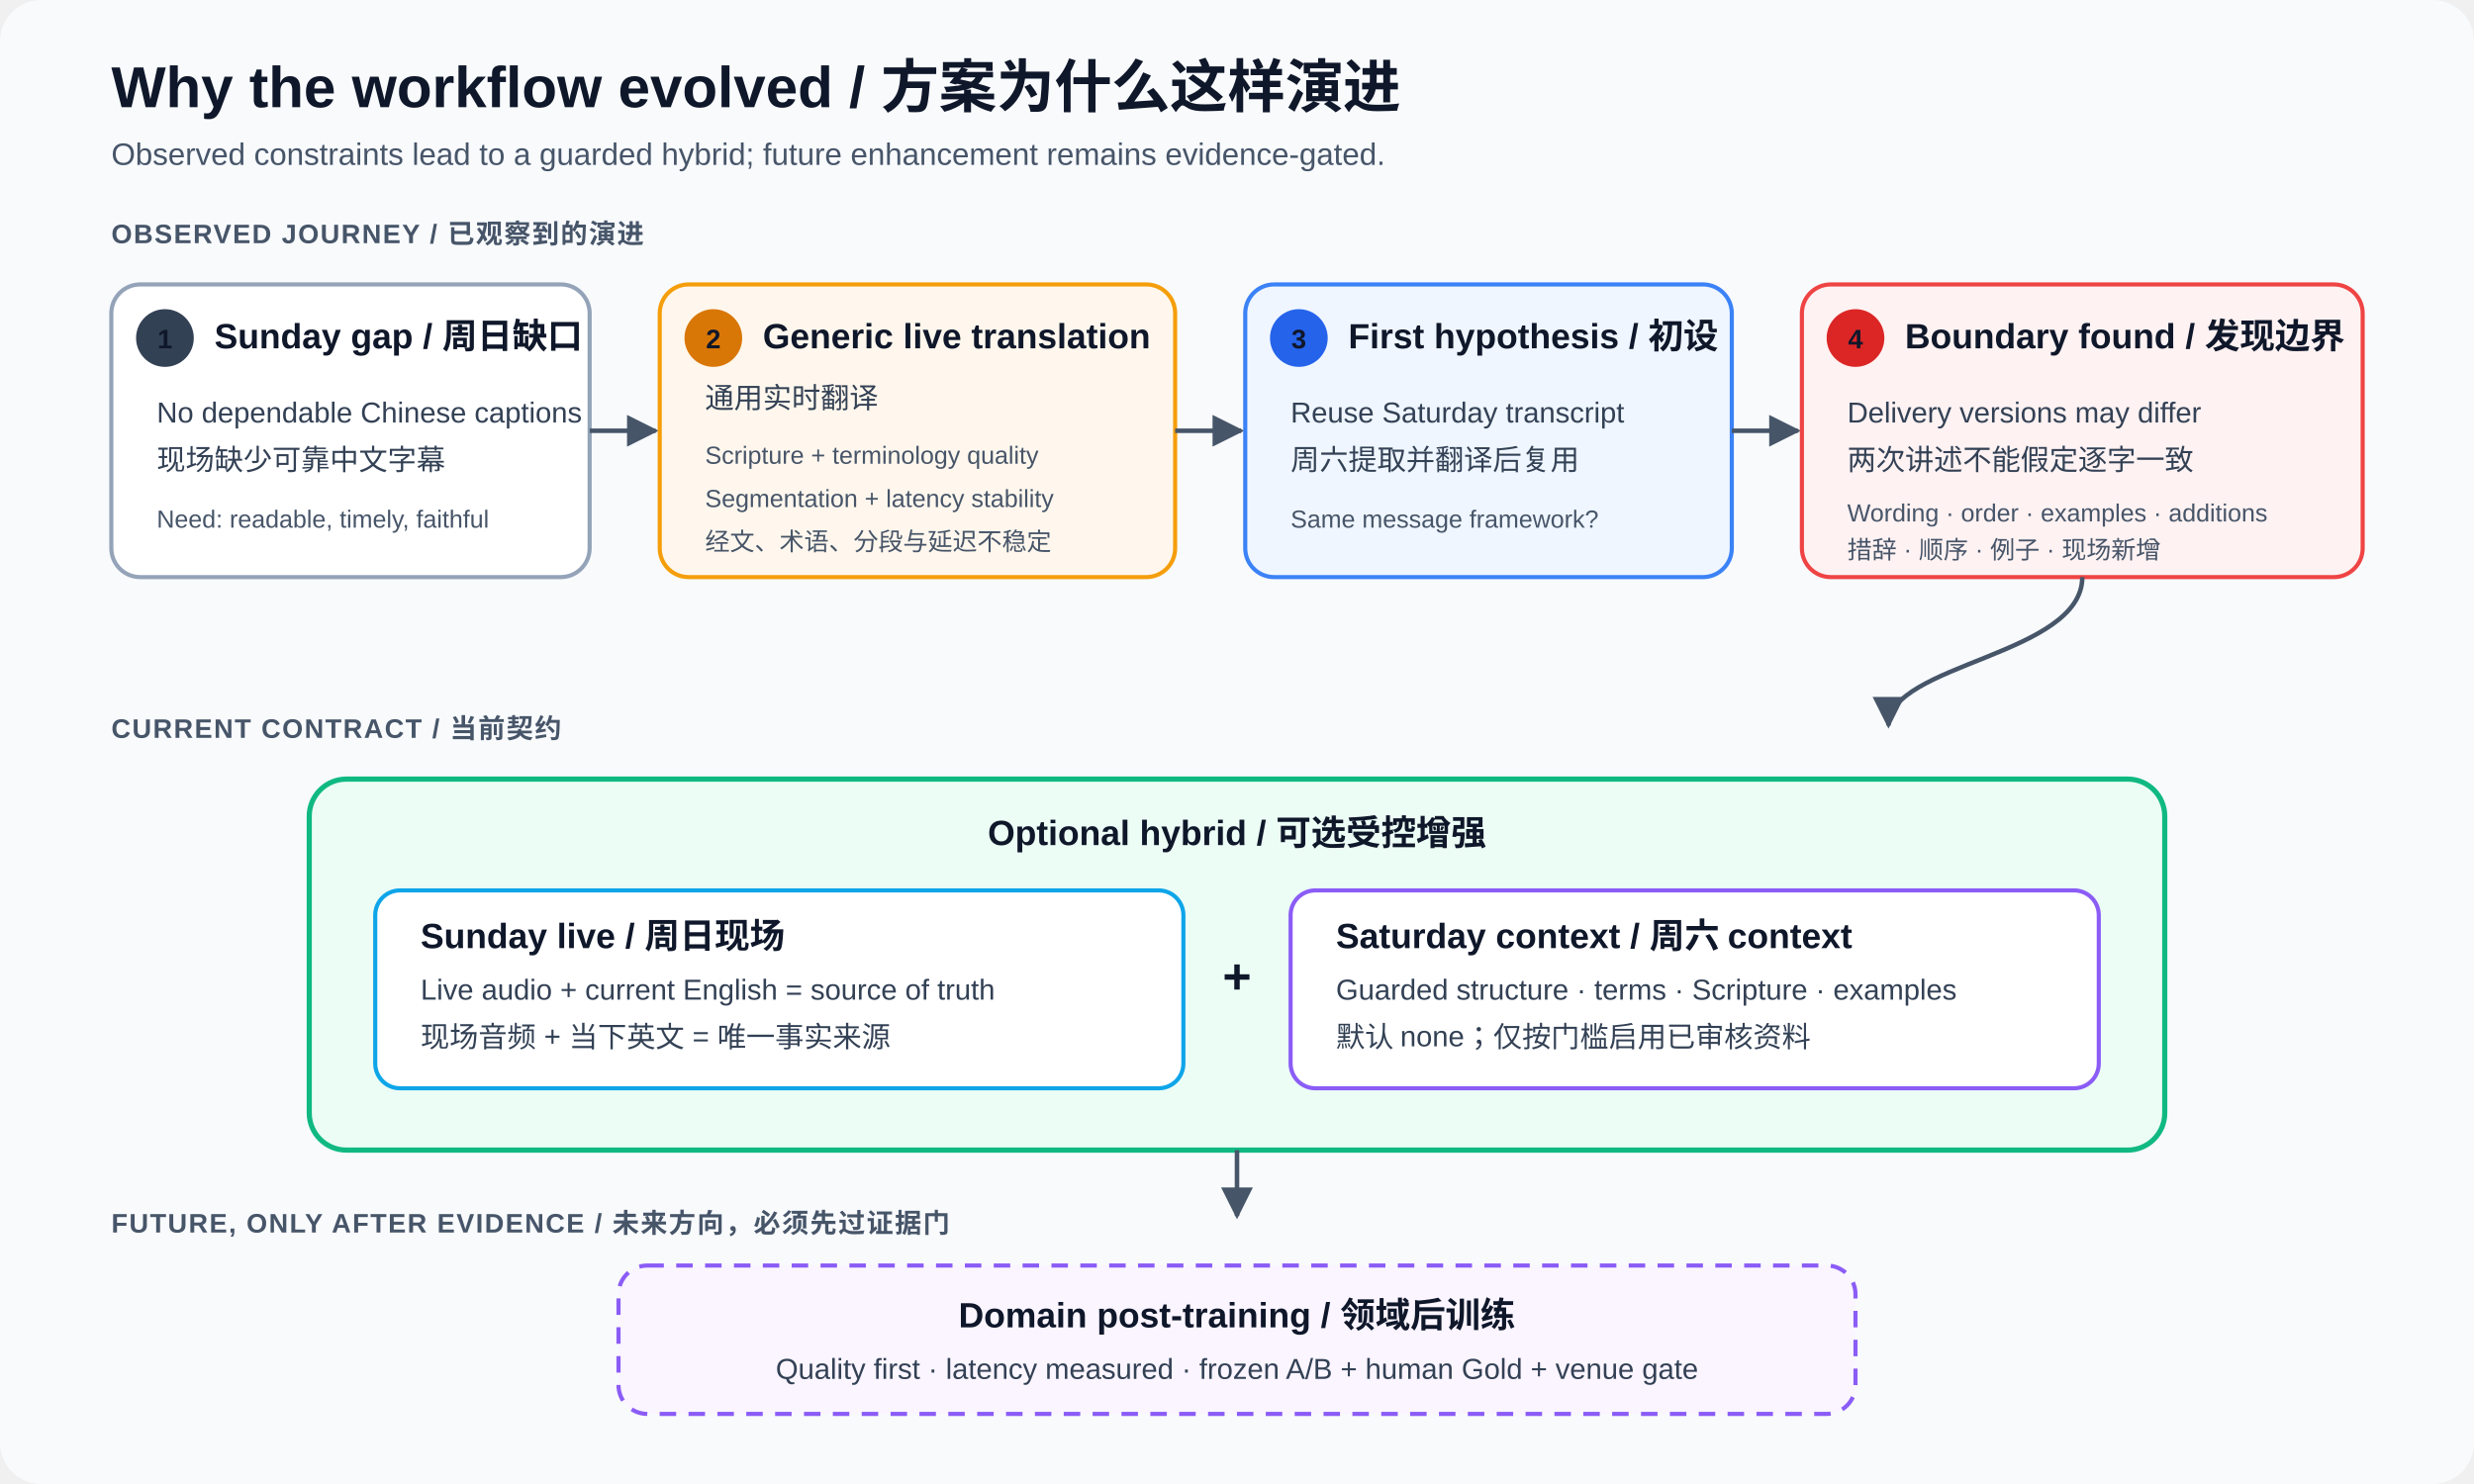
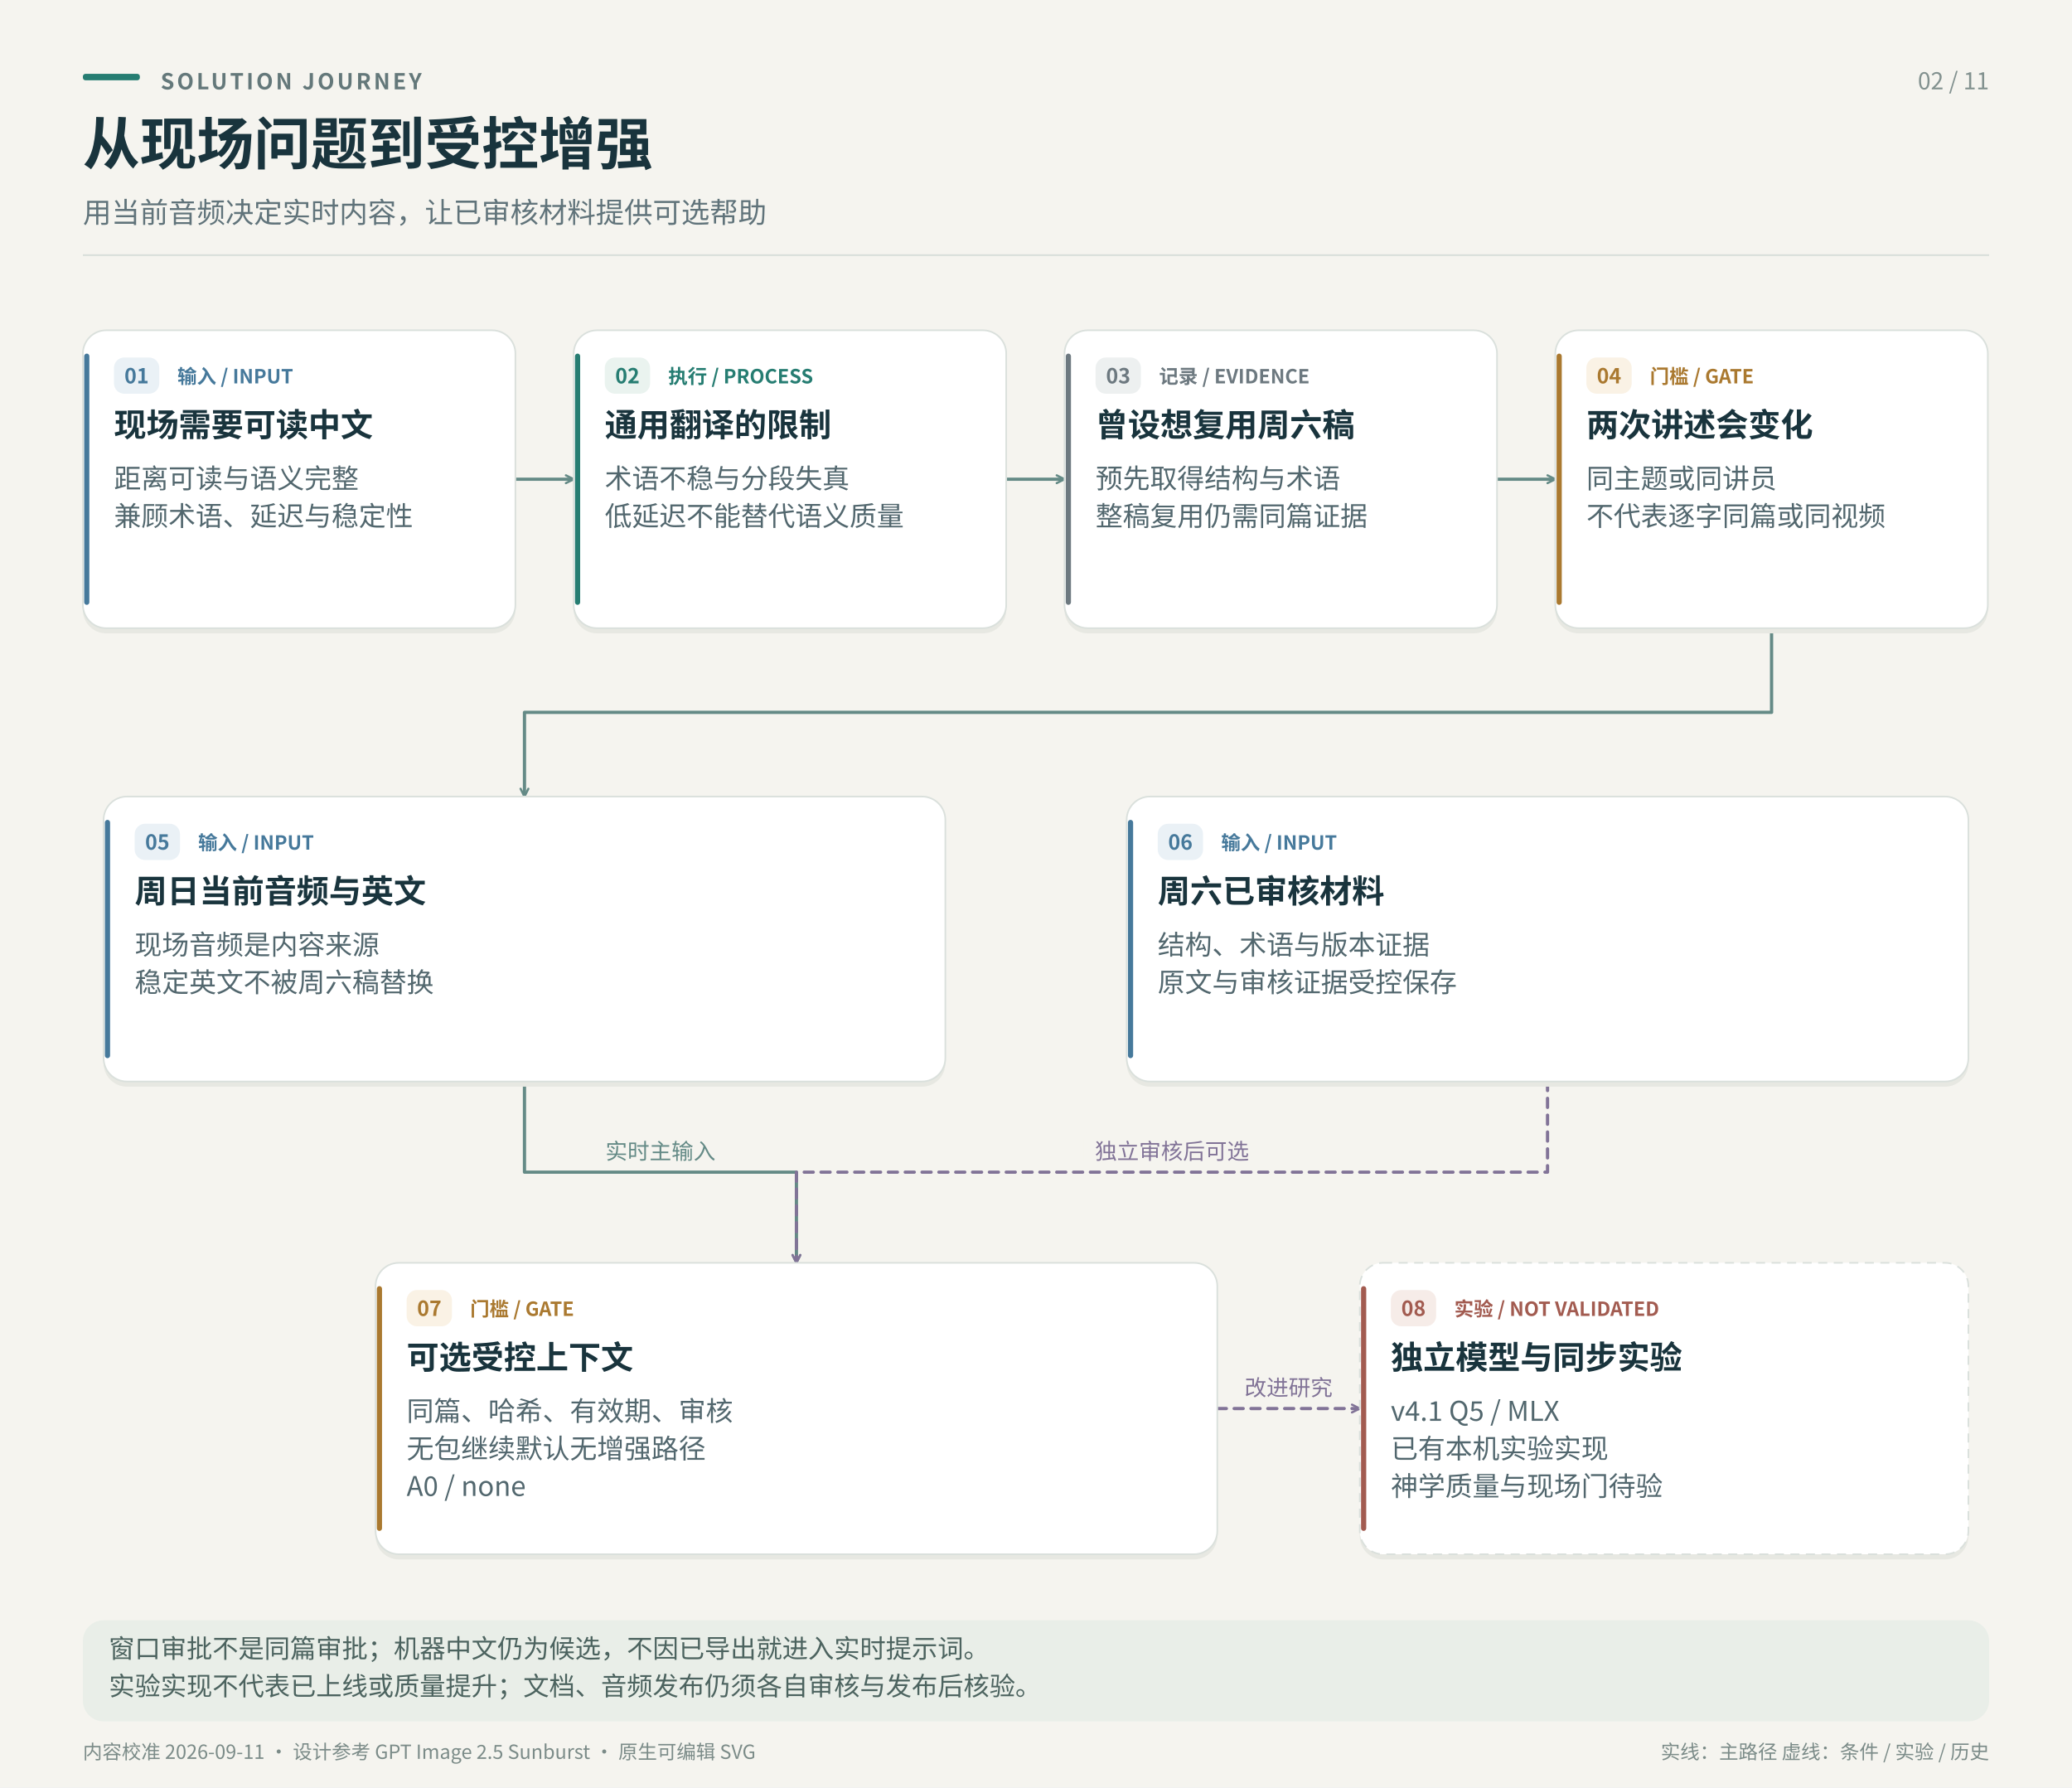
- <svg xmlns="http://www.w3.org/2000/svg" width="1200" height="720" viewBox="0 0 1200 720" role="img" aria-labelledby="title desc">
+ <svg xmlns="http://www.w3.org/2000/svg" width="1600" height="1380" viewBox="0 0 1600 1380" role="img" aria-labelledby="title desc">
+   <style>text{font-family:"PingFang SC","Noto Sans CJK SC","Microsoft YaHei",Arial,sans-serif;} text{font-variant-ligatures:none}</style>
  <defs>
-     <marker id="arrow" viewBox="0 0 10 10" refX="9" refY="5" markerWidth="7" markerHeight="7" orient="auto-start-reverse">
-       <path d="M 0 0 L 10 5 L 0 10 z" fill="#475569" />
+     <marker id="arrow" markerWidth="8" markerHeight="8" refX="7" refY="4" orient="auto-start-reverse" markerUnits="userSpaceOnUse">
+       <path d="M1 1 L7 4 L1 7" fill="none" stroke="context-stroke" stroke-width="1.7" stroke-linecap="round" stroke-linejoin="round" />
    </marker>
-     <style>
-       text { font-family: Arial, "PingFang SC", "Microsoft YaHei", sans-serif; fill: #0f172a; }
-       .title { font-size: 28px; font-weight: 700; }
-       .subtitle { font-size: 15px; fill: #475569; }
-       .stage { font-size: 13px; font-weight: 700; letter-spacing: .7px; fill: #475569; }
-       .card-title { font-size: 17px; font-weight: 700; }
-       .body { font-size: 14px; fill: #334155; }
-       .small { font-size: 12px; fill: #475569; }
-       .arrow { stroke: #475569; stroke-width: 2.2; fill: none; marker-end: url(#arrow); }
-     </style>
  </defs>
-   <rect width="1200" height="720" rx="20" fill="#f8fafc" />
-   <text x="54" y="52" class="title">Why the workflow evolved / 方案为什么这样演进</text>
-   <text x="54" y="80" class="subtitle">Observed constraints lead to a guarded hybrid; future enhancement remains evidence-gated.</text>
-   <text x="54" y="118" class="stage">OBSERVED JOURNEY / 已观察到的演进</text>
-   <rect x="54" y="138" width="232" height="142" rx="14" fill="#ffffff" stroke="#94a3b8" stroke-width="2" />
-   <circle cx="80" cy="164" r="14" fill="#334155" />
-   <text x="80" y="169" text-anchor="middle" font-size="13" font-weight="700" fill="#ffffff">1</text>
-   <text x="104" y="169" class="card-title">Sunday gap / 周日缺口</text>
-   <text x="76" y="205" class="body">No dependable Chinese captions</text>
-   <text x="76" y="228" class="body">现场缺少可靠中文字幕</text>
-   <text x="76" y="256" class="small">Need: readable, timely, faithful</text>
-   <path d="M 286 209 L 318 209" class="arrow" />
-   <rect x="320" y="138" width="250" height="142" rx="14" fill="#fff7ed" stroke="#f59e0b" stroke-width="2" />
-   <circle cx="346" cy="164" r="14" fill="#d97706" />
-   <text x="346" y="169" text-anchor="middle" font-size="13" font-weight="700" fill="#ffffff">2</text>
-   <text x="370" y="169" class="card-title">Generic live translation</text>
-   <text x="342" y="198" class="body">通用实时翻译</text>
-   <text x="342" y="225" class="small">Scripture + terminology quality</text>
-   <text x="342" y="246" class="small">Segmentation + latency stability</text>
-   <text x="342" y="267" class="small">经文、术语、分段与延迟不稳定</text>
-   <path d="M 570 209 L 602 209" class="arrow" />
-   <rect x="604" y="138" width="236" height="142" rx="14" fill="#eff6ff" stroke="#3b82f6" stroke-width="2" />
-   <circle cx="630" cy="164" r="14" fill="#2563eb" />
-   <text x="630" y="169" text-anchor="middle" font-size="13" font-weight="700" fill="#ffffff">3</text>
-   <text x="654" y="169" class="card-title">First hypothesis / 初设</text>
-   <text x="626" y="205" class="body">Reuse Saturday transcript</text>
-   <text x="626" y="228" class="body">周六提取并翻译后复用</text>
-   <text x="626" y="256" class="small">Same message framework?</text>
-   <path d="M 840 209 L 872 209" class="arrow" />
-   <rect x="874" y="138" width="272" height="142" rx="14" fill="#fef2f2" stroke="#ef4444" stroke-width="2" />
-   <circle cx="900" cy="164" r="14" fill="#dc2626" />
-   <text x="900" y="169" text-anchor="middle" font-size="13" font-weight="700" fill="#ffffff">4</text>
-   <text x="924" y="169" class="card-title">Boundary found / 发现边界</text>
-   <text x="896" y="205" class="body">Delivery versions may differ</text>
-   <text x="896" y="228" class="body">两次讲述不能假定逐字一致</text>
-   <text x="896" y="253" class="small">Wording · order · examples · additions</text>
-   <text x="896" y="271" class="small">措辞 · 顺序 · 例子 · 现场新增</text>
-   <path d="M 1010 280 C 1010 318, 916 322, 916 352" class="arrow" />
-   <text x="54" y="358" class="stage">CURRENT CONTRACT / 当前契约</text>
-   <rect x="150" y="378" width="900" height="180" rx="18" fill="#ecfdf5" stroke="#10b981" stroke-width="2.5" />
-   <text x="600" y="410" text-anchor="middle" class="card-title">Optional hybrid / 可选受控增强</text>
-   <rect x="182" y="432" width="392" height="96" rx="12" fill="#ffffff" stroke="#0ea5e9" stroke-width="2" />
-   <text x="204" y="460" class="card-title">Sunday live / 周日现场</text>
-   <text x="204" y="485" class="body">Live audio + current English = source of truth</text>
-   <text x="204" y="508" class="body">现场音频 + 当下英文 = 唯一事实来源</text>
-   <text x="600" y="482" text-anchor="middle" font-size="24" font-weight="700" fill="#059669">+</text>
-   <rect x="626" y="432" width="392" height="96" rx="12" fill="#ffffff" stroke="#8b5cf6" stroke-width="2" />
-   <text x="648" y="460" class="card-title">Saturday context / 周六 context</text>
-   <text x="648" y="485" class="body">Guarded structure · terms · Scripture · examples</text>
-   <text x="648" y="508" class="body">默认 none；仅按门槛启用已审核资料</text>
-   <path d="M 600 558 L 600 590" class="arrow" />
-   <text x="54" y="598" class="stage">FUTURE, ONLY AFTER EVIDENCE / 未来方向，必须先过证据门</text>
-   <rect x="300" y="614" width="600" height="72" rx="14" fill="#faf5ff" stroke="#8b5cf6" stroke-width="2" stroke-dasharray="8 6" />
-   <text x="600" y="644" text-anchor="middle" class="card-title">Domain post-training / 领域后训练</text>
-   <text x="600" y="669" text-anchor="middle" class="body">Quality first · latency measured · frozen A/B + human Gold + venue gate</text>
+   <rect x="0" y="0" width="1600" height="1380" rx="0" fill="#F5F4EF" stroke="none" />
+   <rect x="64" y="57" width="44" height="5" rx="2" fill="#267D72" stroke="none" />
+   <text x="124" y="69" font-size="17" font-weight="600" fill="#64787A" text-anchor="start" letter-spacing="2">SOLUTION JOURNEY</text>
+   <text x="64" y="127" font-size="44" font-weight="650" fill="#19343D" text-anchor="start">从现场问题到受控增强</text>
+   <text x="64" y="172" font-size="22" font-weight="400" fill="#60737A" text-anchor="start">用当前音频决定实时内容，让已审核材料提供可选帮助</text>
+   <text x="1536" y="69" font-size="18" font-weight="500" fill="#82918F" text-anchor="end">02 / 11</text>
+   <path d="M64 197H1536" stroke="#D8DEDA" stroke-width="1.3" />
+   <path data-edge="need:limits" d="M398 370.0 L443 370.0" fill="none" stroke="#648A86" stroke-width="2.5" stroke-linecap="round" stroke-linejoin="round" stroke-dasharray="none" marker-end="url(#arrow)" />
+   <path data-edge="limits:reuse" d="M777 370.0 L822 370.0" fill="none" stroke="#648A86" stroke-width="2.5" stroke-linecap="round" stroke-linejoin="round" stroke-dasharray="none" marker-end="url(#arrow)" />
+   <path data-edge="reuse:variation" d="M1156 370.0 L1201 370.0" fill="none" stroke="#648A86" stroke-width="2.5" stroke-linecap="round" stroke-linejoin="round" stroke-dasharray="none" marker-end="url(#arrow)" />
+   <path data-edge="variation:current" d="M1368 485 L1368 550 L405 550 L405 615" fill="none" stroke="#648A86" stroke-width="2.5" stroke-linecap="round" stroke-linejoin="round" stroke-dasharray="none" marker-end="url(#arrow)" />
+   <path data-edge="current:context" d="M405.0 835 L405.0 905.0 L615.0 905.0 L615.0 975" fill="none" stroke="#648A86" stroke-width="2.5" stroke-linecap="round" stroke-linejoin="round" stroke-dasharray="none" marker-end="url(#arrow)" />
+   <rect x="458.5" y="873.0" width="103.0" height="30" rx="6" fill="#F5F4EF" stroke="none" />
+   <text x="510.0" y="895.0" font-size="17" font-weight="500" fill="#648A86" text-anchor="middle">实时主输入</text>
+   <path data-edge="reviewed:context" d="M1195.0 835 L1195.0 905.0 L615.0 905.0 L615.0 975" fill="none" stroke="#817397" stroke-width="2.5" stroke-linecap="round" stroke-linejoin="round" stroke-dasharray="7 6" marker-end="url(#arrow)" />
+   <rect x="836.5" y="873.0" width="137.0" height="30" rx="6" fill="#F5F4EF" stroke="none" />
+   <text x="905.0" y="895.0" font-size="17" font-weight="500" fill="#817397" text-anchor="middle">独立审核后可选</text>
+   <path data-edge="context:research" d="M940 1087.5 L1050 1087.5" fill="none" stroke="#817397" stroke-width="2.5" stroke-linecap="round" stroke-linejoin="round" stroke-dasharray="7 6" marker-end="url(#arrow)" />
+   <rect x="952.0" y="1055.5" width="86.0" height="30" rx="6" fill="#F5F4EF" stroke="none" />
+   <text x="995.0" y="1077.5" font-size="17" font-weight="500" fill="#817397" text-anchor="middle">改进研究</text>
+   <g id="node-need" data-node="need">
+     <rect x="64" y="259" width="334" height="230" rx="18" fill="#E7E8E2" stroke="none" />
+     <rect x="64" y="255" width="334" height="230" rx="18" fill="#FFFFFF" stroke="#DAE0DC" stroke-width="1.25" stroke-dasharray="none" />
+     <rect x="65" y="273" width="4" height="194" rx="2" fill="#46799B" stroke="none" />
+     <rect x="88" y="276" width="35" height="28" rx="8" fill="#EAF1F6" stroke="none" />
+     <text x="105.5" y="296" font-size="16" font-weight="700" fill="#46799B" text-anchor="middle" data-box="88,276,35,28">01</text>
+     <text x="137" y="296" font-size="15" font-weight="600" fill="#46799B" text-anchor="start" data-box="132,273,246,35">输入 / INPUT</text>
+     <text x="88" y="337" font-size="25" font-weight="650" fill="#19343D" text-anchor="start" data-box="84,310,294,162">现场需要可读中文</text>
+     <text x="88" y="377" font-size="21" font-weight="400" fill="#52676E" text-anchor="start" data-box="84,310,294,162">距离可读与语义完整</text>
+     <text x="88" y="406" font-size="21" font-weight="400" fill="#52676E" text-anchor="start" data-box="84,310,294,162">兼顾术语、延迟与稳定性</text>
+   </g>
+   <g id="node-limits" data-node="limits">
+     <rect x="443" y="259" width="334" height="230" rx="18" fill="#E7E8E2" stroke="none" />
+     <rect x="443" y="255" width="334" height="230" rx="18" fill="#FFFFFF" stroke="#DAE0DC" stroke-width="1.25" stroke-dasharray="none" />
+     <rect x="444" y="273" width="4" height="194" rx="2" fill="#267D72" stroke="none" />
+     <rect x="467" y="276" width="35" height="28" rx="8" fill="#EAF3EF" stroke="none" />
+     <text x="484.5" y="296" font-size="16" font-weight="700" fill="#267D72" text-anchor="middle" data-box="467,276,35,28">02</text>
+     <text x="516" y="296" font-size="15" font-weight="600" fill="#267D72" text-anchor="start" data-box="511,273,246,35">执行 / PROCESS</text>
+     <text x="467" y="337" font-size="25" font-weight="650" fill="#19343D" text-anchor="start" data-box="463,310,294,162">通用翻译的限制</text>
+     <text x="467" y="377" font-size="21" font-weight="400" fill="#52676E" text-anchor="start" data-box="463,310,294,162">术语不稳与分段失真</text>
+     <text x="467" y="406" font-size="21" font-weight="400" fill="#52676E" text-anchor="start" data-box="463,310,294,162">低延迟不能替代语义质量</text>
+   </g>
+   <g id="node-reuse" data-node="reuse">
+     <rect x="822" y="259" width="334" height="230" rx="18" fill="#E7E8E2" stroke="none" />
+     <rect x="822" y="255" width="334" height="230" rx="18" fill="#FFFFFF" stroke="#DAE0DC" stroke-width="1.25" stroke-dasharray="none" />
+     <rect x="823" y="273" width="4" height="194" rx="2" fill="#6D7980" stroke="none" />
+     <rect x="846" y="276" width="35" height="28" rx="8" fill="#EDF0F0" stroke="none" />
+     <text x="863.5" y="296" font-size="16" font-weight="700" fill="#6D7980" text-anchor="middle" data-box="846,276,35,28">03</text>
+     <text x="895" y="296" font-size="15" font-weight="600" fill="#6D7980" text-anchor="start" data-box="890,273,246,35">记录 / EVIDENCE</text>
+     <text x="846" y="337" font-size="25" font-weight="650" fill="#19343D" text-anchor="start" data-box="842,310,294,162">曾设想复用周六稿</text>
+     <text x="846" y="377" font-size="21" font-weight="400" fill="#52676E" text-anchor="start" data-box="842,310,294,162">预先取得结构与术语</text>
+     <text x="846" y="406" font-size="21" font-weight="400" fill="#52676E" text-anchor="start" data-box="842,310,294,162">整稿复用仍需同篇证据</text>
+   </g>
+   <g id="node-variation" data-node="variation">
+     <rect x="1201" y="259" width="334" height="230" rx="18" fill="#E7E8E2" stroke="none" />
+     <rect x="1201" y="255" width="334" height="230" rx="18" fill="#FFFFFF" stroke="#DAE0DC" stroke-width="1.25" stroke-dasharray="none" />
+     <rect x="1202" y="273" width="4" height="194" rx="2" fill="#AA7930" stroke="none" />
+     <rect x="1225" y="276" width="35" height="28" rx="8" fill="#FAF2E5" stroke="none" />
+     <text x="1242.5" y="296" font-size="16" font-weight="700" fill="#AA7930" text-anchor="middle" data-box="1225,276,35,28">04</text>
+     <text x="1274" y="296" font-size="15" font-weight="600" fill="#AA7930" text-anchor="start" data-box="1269,273,246,35">门槛 / GATE</text>
+     <text x="1225" y="337" font-size="25" font-weight="650" fill="#19343D" text-anchor="start" data-box="1221,310,294,162">两次讲述会变化</text>
+     <text x="1225" y="377" font-size="21" font-weight="400" fill="#52676E" text-anchor="start" data-box="1221,310,294,162">同主题或同讲员</text>
+     <text x="1225" y="406" font-size="21" font-weight="400" fill="#52676E" text-anchor="start" data-box="1221,310,294,162">不代表逐字同篇或同视频</text>
+   </g>
+   <g id="node-current" data-node="current">
+     <rect x="80" y="619" width="650" height="220" rx="18" fill="#E7E8E2" stroke="none" />
+     <rect x="80" y="615" width="650" height="220" rx="18" fill="#FFFFFF" stroke="#DAE0DC" stroke-width="1.25" stroke-dasharray="none" />
+     <rect x="81" y="633" width="4" height="184" rx="2" fill="#46799B" stroke="none" />
+     <rect x="104" y="636" width="35" height="28" rx="8" fill="#EAF1F6" stroke="none" />
+     <text x="121.5" y="656" font-size="16" font-weight="700" fill="#46799B" text-anchor="middle" data-box="104,636,35,28">05</text>
+     <text x="153" y="656" font-size="15" font-weight="600" fill="#46799B" text-anchor="start" data-box="148,633,562,35">输入 / INPUT</text>
+     <text x="104" y="697" font-size="25" font-weight="650" fill="#19343D" text-anchor="start" data-box="100,670,610,152">周日当前音频与英文</text>
+     <text x="104" y="737" font-size="21" font-weight="400" fill="#52676E" text-anchor="start" data-box="100,670,610,152">现场音频是内容来源</text>
+     <text x="104" y="766" font-size="21" font-weight="400" fill="#52676E" text-anchor="start" data-box="100,670,610,152">稳定英文不被周六稿替换</text>
+   </g>
+   <g id="node-reviewed" data-node="reviewed">
+     <rect x="870" y="619" width="650" height="220" rx="18" fill="#E7E8E2" stroke="none" />
+     <rect x="870" y="615" width="650" height="220" rx="18" fill="#FFFFFF" stroke="#DAE0DC" stroke-width="1.25" stroke-dasharray="none" />
+     <rect x="871" y="633" width="4" height="184" rx="2" fill="#46799B" stroke="none" />
+     <rect x="894" y="636" width="35" height="28" rx="8" fill="#EAF1F6" stroke="none" />
+     <text x="911.5" y="656" font-size="16" font-weight="700" fill="#46799B" text-anchor="middle" data-box="894,636,35,28">06</text>
+     <text x="943" y="656" font-size="15" font-weight="600" fill="#46799B" text-anchor="start" data-box="938,633,562,35">输入 / INPUT</text>
+     <text x="894" y="697" font-size="25" font-weight="650" fill="#19343D" text-anchor="start" data-box="890,670,610,152">周六已审核材料</text>
+     <text x="894" y="737" font-size="21" font-weight="400" fill="#52676E" text-anchor="start" data-box="890,670,610,152">结构、术语与版本证据</text>
+     <text x="894" y="766" font-size="21" font-weight="400" fill="#52676E" text-anchor="start" data-box="890,670,610,152">原文与审核证据受控保存</text>
+   </g>
+   <g id="node-context" data-node="context">
+     <rect x="290" y="979" width="650" height="225" rx="18" fill="#E7E8E2" stroke="none" />
+     <rect x="290" y="975" width="650" height="225" rx="18" fill="#FFFFFF" stroke="#DAE0DC" stroke-width="1.25" stroke-dasharray="none" />
+     <rect x="291" y="993" width="4" height="189" rx="2" fill="#AA7930" stroke="none" />
+     <rect x="314" y="996" width="35" height="28" rx="8" fill="#FAF2E5" stroke="none" />
+     <text x="331.5" y="1016" font-size="16" font-weight="700" fill="#AA7930" text-anchor="middle" data-box="314,996,35,28">07</text>
+     <text x="363" y="1016" font-size="15" font-weight="600" fill="#AA7930" text-anchor="start" data-box="358,993,562,35">门槛 / GATE</text>
+     <text x="314" y="1057" font-size="25" font-weight="650" fill="#19343D" text-anchor="start" data-box="310,1030,610,157">可选受控上下文</text>
+     <text x="314" y="1097" font-size="21" font-weight="400" fill="#52676E" text-anchor="start" data-box="310,1030,610,157">同篇、哈希、有效期、审核</text>
+     <text x="314" y="1126" font-size="21" font-weight="400" fill="#52676E" text-anchor="start" data-box="310,1030,610,157">无包继续默认无增强路径</text>
+     <text x="314" y="1155" font-size="21" font-weight="400" fill="#52676E" text-anchor="start" data-box="310,1030,610,157">A0 / none</text>
+   </g>
+   <g id="node-research" data-node="research">
+     <rect x="1050" y="979" width="470" height="225" rx="18" fill="#E7E8E2" stroke="none" />
+     <rect x="1050" y="975" width="470" height="225" rx="18" fill="#FFFFFF" stroke="#DAE0DC" stroke-width="1.25" stroke-dasharray="7 5" />
+     <rect x="1051" y="993" width="4" height="189" rx="2" fill="#A25B50" stroke="none" />
+     <rect x="1074" y="996" width="35" height="28" rx="8" fill="#F6ECE8" stroke="none" />
+     <text x="1091.5" y="1016" font-size="16" font-weight="700" fill="#A25B50" text-anchor="middle" data-box="1074,996,35,28">08</text>
+     <text x="1123" y="1016" font-size="15" font-weight="600" fill="#A25B50" text-anchor="start" data-box="1118,993,382,35">实验 / NOT VALIDATED</text>
+     <text x="1074" y="1057" font-size="25" font-weight="650" fill="#19343D" text-anchor="start" data-box="1070,1030,430,157">独立模型与同步实验</text>
+     <text x="1074" y="1097" font-size="21" font-weight="400" fill="#52676E" text-anchor="start" data-box="1070,1030,430,157">v4.1 Q5 / MLX</text>
+     <text x="1074" y="1126" font-size="21" font-weight="400" fill="#52676E" text-anchor="start" data-box="1070,1030,430,157">已有本机实验实现</text>
+     <text x="1074" y="1155" font-size="21" font-weight="400" fill="#52676E" text-anchor="start" data-box="1070,1030,430,157">神学质量与现场门待验</text>
+   </g>
+   <rect x="64" y="1251" width="1472" height="78" rx="16" fill="#E9EEE8" stroke="none" />
+   <text x="84" y="1280" font-size="20" font-weight="400" fill="#4C635F" text-anchor="start">窗口审批不是同篇审批；机器中文仍为候选，不因已导出就进入实时提示词。</text>
+   <text x="84" y="1309" font-size="20" font-weight="400" fill="#4C635F" text-anchor="start">实验实现不代表已上线或质量提升；文档、音频发布仍须各自审核与发布后核验。</text>
+   <text x="64" y="1358" font-size="15" font-weight="400" fill="#7B8B88" text-anchor="start">内容校准 2026-09-11 · 设计参考 GPT Image 2.5 Sunburst · 原生可编辑 SVG</text>
+   <text x="1536" y="1358" font-size="15" font-weight="400" fill="#7B8B88" text-anchor="end">实线：主路径   虚线：条件 / 实验 / 历史</text>
</svg>
